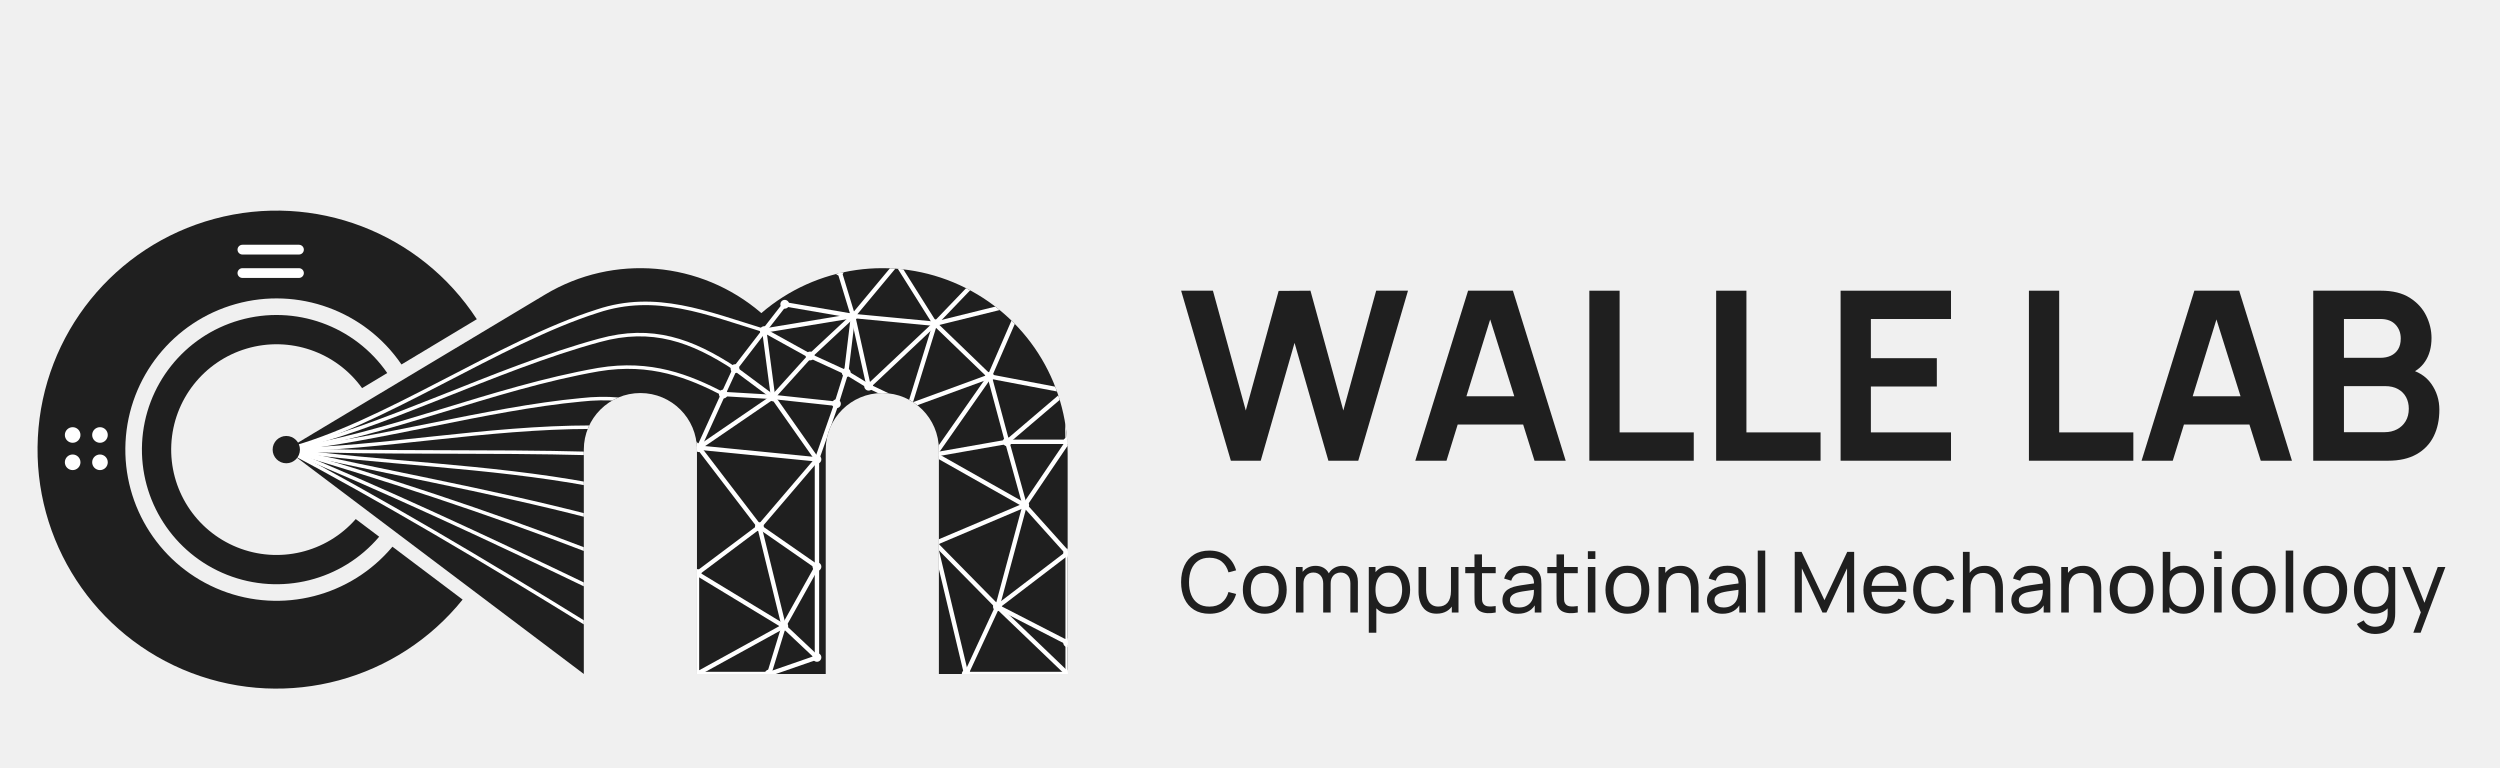
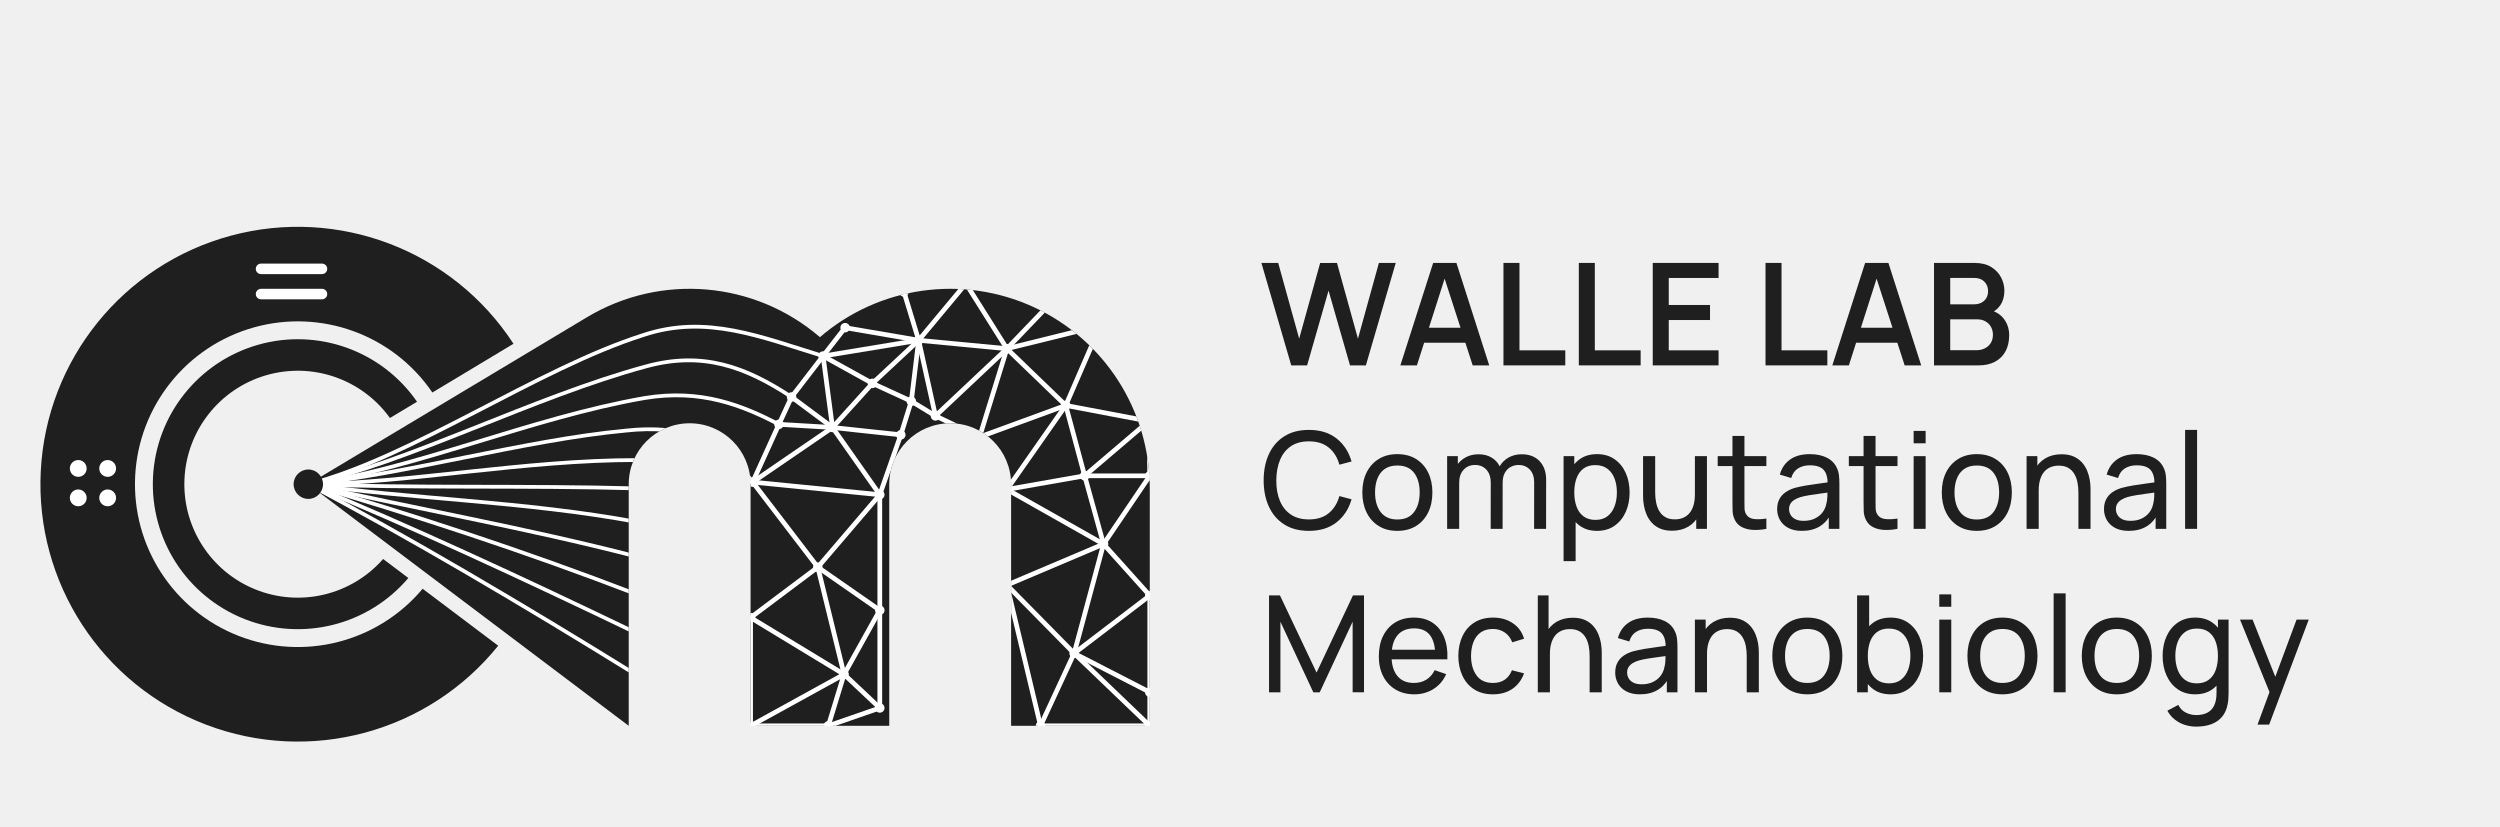
- <svg xmlns="http://www.w3.org/2000/svg" width="1400" height="430" viewBox="0 0 1400 430">
+ <svg xmlns="http://www.w3.org/2000/svg" width="1300" height="430" viewBox="0 0 1300 430">
  <svg x="10" y="30" width="600" height="366" viewBox="0 0 1098 670">
    <g transform="translate(0 0) scale(1) translate(-70 -295)">
      <defs>
        <linearGradient id="charcoal" x1="130" y1="470" x2="510" y2="900" gradientUnits="userSpaceOnUse">
          <stop stop-color="#1f1f1f" />
          <stop offset="1" stop-color="#1f1f1f" />
        </linearGradient>
        <linearGradient id="colour" x1="326" y1="705" x2="1146" y2="705" gradientUnits="userSpaceOnUse">
          <stop stop-color="#f15a24" />
          <stop offset=".42" stop-color="#e52b28" />
          <stop offset=".7" stop-color="#d5192c" />
          <stop offset="1" stop-color="#c8102e" />
        </linearGradient>
        <clipPath id="m-clip">
          <path d="M345 701 L610.347 542.016 A190 190 0 0 1 832 561.042 A190 190 0 0 1 1146 705 L1146 931 L1014 931 L1014 701 A58 58 0 0 0 898 701 L898 931 L766 931 L766 701 A58 58 0 0 0 650 701 L650 931 L345 701 Z" />
        </clipPath>
      </defs>
      <g id="charcoal-symbol" fill="#1f1f1f">
        <path d="M540.311 567.312 A245 245 0 1 0 525.758 854.741 L453.821 800.532 A155 155 0 1 1 463.086 613.714 Z" />
-         <path d="M448.488 622.485 A138 138 0 1 0 440.224 790.286 L416.213 772.193 A108 108 0 1 1 422.705 637.977 Z" />
+         <path d="M448.488 622.485 A138 138 0 1 0 440.224 790.286 L416.213 772.193 A108 108 0 1 1 422.705 637.977 Z" fill="#1f1f1f" />
      </g>
      <g id="scanner-controls">
        <path d="M300 496h58 M300 520h58" fill="none" stroke="white" stroke-width="10" stroke-linecap="round" />
        <circle cx="126" cy="686" r="8" fill="white" />
        <circle cx="126" cy="714" r="8" fill="white" />
        <circle cx="154" cy="686" r="8" fill="white" />
        <circle cx="154" cy="714" r="8" fill="white" />
      </g>
      <path id="colour-symbol" d="M345 701 L610.347 542.016 A190 190 0 0 1 832 561.042 A190 190 0 0 1 1146 705 L1146 931 L1014 931 L1014 701 A58 58 0 0 0 898 701 L898 931 L766 931 L766 701 A58 58 0 0 0 650 701 L650 931 L345 701 Z" fill="#1f1f1f" />
      <g clip-path="url(#m-clip)" stroke="#ffffff" stroke-linecap="round" stroke-linejoin="round">
        <g id="radiating-curves" stroke-width="3.6" fill="none">
          <path d="M345 701 C443 676 563 591 664 559 C724 539 776 561 835 579" />
          <path d="M345 701 C439 681 559 618 666 589 C720 574 761 589 805 618" />
          <path d="M345 701 C446 687 556 638 665 619 C719 610 758 626 793 644" />
          <path d="M345 701 C436 692 551 659 647 650 C702 644 739 658 768 699" />
          <path d="M345 701 C441 700 550 678 658 678" />
          <path d="M345 701 C443 705 551 702 658 705" />
          <path d="M345 701 C439 715 551 717 658 737" />
          <path d="M345 701 C440 723 550 742 658 770" />
          <path d="M345 701 C441 729 549 764 658 806" />
          <path d="M345 701 C440 740 550 791 658 843" />
          <path d="M345 701 C438 750 550 816 658 883" />
        </g>
        <g id="triangular-mesh" stroke-width="4.5" fill="none">
          <path d="M835 579 L805 618" />
          <path d="M835 579 L844 647" />
          <path d="M835 579 L882 605" />
          <path d="M835 579 L926 564" />
          <path d="M835 579 L856 552" />
          <path d="M805 618 L793 644" />
          <path d="M805 618 L844 647" />
          <path d="M793 644 L768 699" />
          <path d="M793 644 L844 647" />
          <path d="M768 699 L844 647" />
          <path d="M768 699 L830 780" />
          <path d="M768 699 L889 711" />
          <path d="M830 780 L889 711" />
          <path d="M830 780 L766 828" />
          <path d="M830 780 L855 882" />
          <path d="M830 780 L889 821" />
          <path d="M766 828 L855 882" />
          <path d="M766 828 L766 931" />
          <path d="M855 882 L766 931" />
          <path d="M855 882 L840 931" />
          <path d="M855 882 L889 914" />
          <path d="M855 882 L889 821" />
          <path d="M766 931 L840 931" />
          <path d="M840 931 L889 914" />
          <path d="M889 914 L889 821" />
          <path d="M889 821 L889 711" />
          <path d="M889 711 L844 647" />
          <path d="M844 647 L882 605" />
          <path d="M844 647 L909 654" />
          <path d="M882 605 L926 564" />
          <path d="M882 605 L919 622" />
          <path d="M919 622 L926 564" />
          <path d="M919 622 L942 636" />
          <path d="M919 622 L909 654" />
          <path d="M942 636 L926 564" />
          <path d="M942 636 L1010 572" />
          <path d="M942 636 L984 656" />
          <path d="M909 654 L889 711" />
          <path d="M926 564 L856 552" />
          <path d="M926 564 L912 518" />
          <path d="M926 564 L971 510" />
          <path d="M926 564 L1010 572" />
          <path d="M971 510 L1010 572" />
          <path d="M971 510 L1057 523" />
          <path d="M1010 572 L1057 523" />
          <path d="M1010 572 L1099 550" />
          <path d="M1010 572 L1066 626" />
          <path d="M1010 572 L984 656" />
          <path d="M1099 550 L1066 626" />
          <path d="M1066 626 L1145 641" />
          <path d="M1066 626 L1084 693" />
          <path d="M1066 626 L1010 706" />
          <path d="M1066 626 L984 656" />
          <path d="M1145 641 L1084 693" />
          <path d="M1145 641 L1146 693" />
          <path d="M1084 693 L1146 693" />
          <path d="M1084 693 L1010 706" />
          <path d="M1084 693 L1102 758" />
          <path d="M1010 706 L1102 758" />
          <path d="M1102 758 L1146 693" />
          <path d="M1102 758 L1010 797" />
          <path d="M1102 758 L1146 807" />
          <path d="M1102 758 L1074 862" />
          <path d="M1010 797 L1074 862" />
          <path d="M1010 797 L1042 931" />
          <path d="M1146 807 L1074 862" />
          <path d="M1146 807 L1146 899" />
          <path d="M1074 862 L1146 899" />
          <path d="M1074 862 L1042 931" />
          <path d="M1074 862 L1146 931" />
          <path d="M1146 899 L1146 931" />
          <path d="M1042 931 L1146 931" />
          <circle cx="766" cy="828" r="4.5" fill="#ffffff" stroke="none" />
          <circle cx="766" cy="931" r="4.5" fill="#ffffff" stroke="none" />
          <circle cx="768" cy="699" r="4.5" fill="#ffffff" stroke="none" />
          <circle cx="793" cy="644" r="4.5" fill="#ffffff" stroke="none" />
          <circle cx="805" cy="618" r="4.5" fill="#ffffff" stroke="none" />
          <circle cx="830" cy="780" r="4.5" fill="#ffffff" stroke="none" />
          <circle cx="835" cy="579" r="4.5" fill="#ffffff" stroke="none" />
          <circle cx="840" cy="931" r="4.5" fill="#ffffff" stroke="none" />
          <circle cx="844" cy="647" r="4.5" fill="#ffffff" stroke="none" />
          <circle cx="855" cy="882" r="4.5" fill="#ffffff" stroke="none" />
          <circle cx="856" cy="552" r="4.5" fill="#ffffff" stroke="none" />
          <circle cx="882" cy="605" r="4.5" fill="#ffffff" stroke="none" />
          <circle cx="889" cy="711" r="4.5" fill="#ffffff" stroke="none" />
          <circle cx="889" cy="821" r="4.5" fill="#ffffff" stroke="none" />
          <circle cx="889" cy="914" r="4.5" fill="#ffffff" stroke="none" />
          <circle cx="909" cy="654" r="4.5" fill="#ffffff" stroke="none" />
          <circle cx="912" cy="518" r="4.5" fill="#ffffff" stroke="none" />
          <circle cx="919" cy="622" r="4.5" fill="#ffffff" stroke="none" />
          <circle cx="926" cy="564" r="4.5" fill="#ffffff" stroke="none" />
          <circle cx="942" cy="636" r="4.5" fill="#ffffff" stroke="none" />
          <circle cx="971" cy="510" r="4.5" fill="#ffffff" stroke="none" />
          <circle cx="984" cy="656" r="4.5" fill="#ffffff" stroke="none" />
          <circle cx="1010" cy="572" r="4.5" fill="#ffffff" stroke="none" />
          <circle cx="1010" cy="706" r="4.5" fill="#ffffff" stroke="none" />
          <circle cx="1010" cy="797" r="4.5" fill="#ffffff" stroke="none" />
          <circle cx="1042" cy="931" r="4.5" fill="#ffffff" stroke="none" />
          <circle cx="1057" cy="523" r="4.5" fill="#ffffff" stroke="none" />
          <circle cx="1066" cy="626" r="4.5" fill="#ffffff" stroke="none" />
          <circle cx="1074" cy="862" r="4.5" fill="#ffffff" stroke="none" />
          <circle cx="1084" cy="693" r="4.5" fill="#ffffff" stroke="none" />
          <circle cx="1099" cy="550" r="4.5" fill="#ffffff" stroke="none" />
          <circle cx="1102" cy="758" r="4.5" fill="#ffffff" stroke="none" />
          <circle cx="1145" cy="641" r="4.5" fill="#ffffff" stroke="none" />
          <circle cx="1146" cy="693" r="4.5" fill="#ffffff" stroke="none" />
          <circle cx="1146" cy="807" r="4.5" fill="#ffffff" stroke="none" />
          <circle cx="1146" cy="899" r="4.5" fill="#ffffff" stroke="none" />
          <circle cx="1146" cy="931" r="4.5" fill="#ffffff" stroke="none" />
        </g>
        <g id="mesh-nodes" fill="#ffffff" stroke="none">















</g>
      </g>
      <circle id="focus" cx="345" cy="701" r="14" fill="#1f1f1f" />
    </g>
  </svg>
  <g fill="#1f1f1f">
-     <path transform="translate(660 258) scale(0.06612032 -0.06612032)" d="M442.833 0 21.666 1440H291.004L569.335 425.173L847.5 1438.167L1117.004 1440L1395.335 425.173L1673.5 1440H1943.004L1521.837 0H1268.833L982.252 998.16L695.837 0Z" />
-     <path transform="translate(789.9264 258) scale(0.06612032 -0.06612032)" d="M40 0 486.998 1440H866.671L1313.67 0H1049.499L647.668 1280.997H700.335L304.171 0ZM298.668 306.165V545.669H1056.668V306.165Z" />
-     <path transform="translate(879.4533 258) scale(0.06612032 -0.06612032)" d="M160 0V1440H416.337V239.837H1044.335V0Z" />
-     <path transform="translate(950.4666 258) scale(0.06612032 -0.06612032)" d="M160 0V1440H416.337V239.837H1044.335V0Z" />
-     <path transform="translate(1021.48 258) scale(0.06612032 -0.06612032)" d="M140 0V1440H1075.001V1200.163H396.337V868.336H955.001V628.499H396.337V239.837H1075.001V0Z" />
-     <path transform="translate(1125.619 258) scale(0.06612032 -0.06612032)" d="M160 0V1440H416.337V239.837H1044.335V0Z" />
-     <path transform="translate(1196.633 258) scale(0.06612032 -0.06612032)" d="M40 0 486.998 1440H866.671L1313.67 0H1049.499L647.668 1280.997H700.335L304.171 0ZM298.668 306.165V545.669H1056.668V306.165Z" />
-     <path transform="translate(1286.159 258) scale(0.06612032 -0.06612032)" d="M140 0V1440H713.501Q863.335 1440 957.752 1379.916Q1052.169 1319.833 1096.918 1227.916Q1141.668 1135.999 1141.668 1040.166Q1141.668 919.749 1086.21 838.457Q1030.752 757.166 934.669 729.166L934.336 779Q1070.002 749.5 1139.085 652.125Q1208.168 554.75 1208.168 432.001Q1208.168 303.501 1159.96 206.459Q1111.752 109.417 1014.877 54.709Q918.002 0 773.501 0ZM400.004 241.67H744.501Q803.584 241.67 849.958 266.128Q896.332 290.586 922.832 335.044Q949.331 379.502 949.331 440.501Q949.331 495.084 926.373 538.125Q903.415 581.166 858.249 606.499Q813.083 631.831 747.834 631.831H400.004ZM400.004 871.502H709.834Q758.75 871.502 797.374 889.418Q835.999 907.334 858.581 943.542Q881.164 979.749 881.164 1035.165Q881.164 1105.664 836.457 1152.997Q791.75 1200.33 709.834 1200.33H400.004Z" />
+     <path transform="translate(655 190) scale(0.037 -0.037)" d="M444.5 0 25 1440H261L556 375.5L850.5 1438.5L1087 1440L1382 375.5L1676.5 1440H1913L1493.5 0H1270.5L968.75 1050.5L667.5 0Z" />
+     <path transform="translate(726.706 190) scale(0.037 -0.037)" d="M40 0 501 1440H828L1289 0H1056.5L635 1303H689L272.5 0ZM288 318.5V529H1042V318.5Z" />
+     <path transform="translate(775.879 190) scale(0.037 -0.037)" d="M160 0V1440H385V211.5H1029V0Z" />
+     <path transform="translate(815.062 190) scale(0.037 -0.037)" d="M160 0V1440H385V211.5H1029V0Z" />
+     <path transform="translate(854.245 190) scale(0.037 -0.037)" d="M140 0V1440H1065V1228.5H365V849H945V637.5H365V211.5H1065V0Z" />
+     <path transform="translate(912.15 190) scale(0.037 -0.037)" d="M160 0V1440H385V211.5H1029V0Z" />
+     <path transform="translate(951.333 190) scale(0.037 -0.037)" d="M40 0 501 1440H828L1289 0H1056.5L635 1303H689L272.5 0ZM288 318.5V529H1042V318.5Z" />
+     <path transform="translate(1000.506 190) scale(0.037 -0.037)" d="M140 0V1440H708.5Q850 1440 943.25 1382.75Q1036.5 1325.5 1082.75 1235.75Q1129 1146 1129 1048.5Q1129 929.25 1071.625 845.375Q1014.25 761.5 916 731.5L915 781Q1052 748.5 1124.25 650.375Q1196.5 552.25 1196.5 424Q1196.5 296.5 1146.875 201.375Q1097.25 106.25 1000.625 53.125Q904 0 764.5 0ZM368 213H733.5Q800.75 213 853.875 239.375Q907 265.75 937.5 314.125Q968 362.5 968 429.5Q968 491.25 941.125 540.375Q914.25 589.5 863.75 618.5Q813.25 647.5 743.5 647.5H368ZM368 858.5H705.5Q760.25 858.5 804.125 880.25Q848 902 873.75 943.625Q899.5 985.25 899.5 1045.5Q899.5 1125 847.375 1177.0Q795.25 1229 705.5 1229H368Z" />
  </g>
  <g fill="#1f1f1f">
-     <path transform="translate(660 343) scale(0.02358804 -0.02358804)" d="M732 -30Q516.5 -30 366.5 65.0Q216.5 160 138.25 329.0Q60 498 60 720Q60 942 138.25 1111.0Q216.5 1280 366.5 1375.0Q516.5 1470 732 1470Q982 1470 1143.25 1342.75Q1304.5 1215.5 1366 1001L1185 953Q1141 1114 1027.75 1207.0Q914.5 1300 732 1300Q571 1300 464.0 1227.0Q357 1154 303.0 1023.25Q249 892.5 248 720Q247 547.5 301.0 417.0Q355 286.5 463.0 213.25Q571 140 732 140Q914.5 140 1027.75 233.5Q1141 327 1185 487L1366 439Q1304.5 224.5 1143.25 97.25Q982 -30 732 -30Z" />
-     <path transform="translate(694.1083 343) scale(0.02358804 -0.02358804)" d="M600 -30Q438.5 -30 322.0 43.0Q205.5 116 142.75 244.75Q80 373.5 80 541Q80 710.5 144.0 838.75Q208 967 324.75 1038.5Q441.5 1110 600 1110Q762 1110 878.75 1037.25Q995.5 964.5 1058.25 836.25Q1121 708 1121 541Q1121 371.5 1057.75 243.0Q994.5 114.5 877.5 42.25Q760.5 -30 600 -30ZM600 139Q767.5 139 849.75 251.0Q932 363 932 541Q932 723.5 849.0 832.25Q766 941 600 941Q487 941 413.75 890.0Q340.5 839 304.75 749.0Q269 659 269 541Q269 358.5 353.0 248.75Q437 139 600 139Z" />
-     <path transform="translate(722.4375 343) scale(0.02358804 -0.02358804)" d="M1431 0 1432 691Q1432 812 1367.25 880.5Q1302.5 949 1200 949Q1139.5 949 1085.75 921.25Q1032 893.5 998.0 835.25Q964 777 964 686L870 724Q867.5 839 917.0 925.5Q966.5 1012 1052.75 1060.0Q1139 1108 1247 1108Q1416 1108 1513.0 1005.25Q1610 902.5 1610 730L1609 0ZM139 0V1080H298V791H318V0ZM786 0 787 684Q787 807.5 723.0 878.25Q659 949 553 949Q447.5 949 382.75 876.75Q318 804.5 318 686L224 742Q224 847 274.0 929.75Q324 1012.5 410.0 1060.25Q496 1108 605 1108Q714 1108 794.75 1061.75Q875.5 1015.5 919.75 930.0Q964 844.5 964 727L963 0Z" />
-     <path transform="translate(763.2449 343) scale(0.02358804 -0.02358804)" d="M636 -30Q484 -30 380.0 45.5Q276 121 222.5 250.25Q169 379.5 169 541Q169 704 222.5 832.75Q276 961.5 380.25 1035.75Q484.5 1110 637 1110Q787 1110 895.25 1035.25Q1003.5 960.5 1061.75 831.75Q1120 703 1120 541Q1120 379 1061.75 249.75Q1003.5 120.5 895.25 45.25Q787 -30 636 -30ZM139 -480V1080H298V285H318V-480ZM614 133Q720.5 133 790.75 187.0Q861 241 896.0 333.5Q931 426 931 541Q931 655 896.25 747.0Q861.5 839 790.25 893.0Q719 947 609 947Q503.5 947 434.5 895.5Q365.5 844 331.75 752.25Q298 660.5 298 541Q298 422.5 331.5 330.25Q365 238 435.0 185.5Q505 133 614 133Z" />
-     <path transform="translate(791.5505 343) scale(0.02358804 -0.02358804)" d="M550 -28Q445.5 -28 371.25 5.0Q297 38 248.0 92.75Q199 147.5 171.0 214.75Q143 282 131.5 351.75Q120 421.5 120 483V1080H300V539Q300 463 313.75 391.75Q327.5 320.5 361.0 263.75Q394.5 207 451.0 174.0Q507.5 141 593 141Q660 141 714.75 163.75Q769.5 186.5 808.5 232.25Q847.5 278 868.75 347.75Q890 417.5 890 511L1007 475Q1007 318.5 950.5 205.75Q894 93 791.5 32.5Q689 -28 550 -28ZM910 0V289H890V1080H1069V0Z" />
-     <path transform="translate(820.0684 343) scale(0.02358804 -0.02358804)" d="M743 0Q646.5 -19.5 553.25 -16.0Q460 -12.5 386.75 22.0Q313.5 56.5 276 130Q244 193.5 241.5 259.0Q239 324.5 239 408V1380H417V416Q417 349.5 418.5 302.75Q420 256 439 222Q475 157.5 553.5 146.75Q632 136 743 153ZM20 933V1080H743V933Z" />
-     <path transform="translate(839.4814 343) scale(0.02358804 -0.02358804)" d="M447 -30Q326 -30 244.25 14.25Q162.5 58.5 121.25 131.75Q80 205 80 292Q80 377 112.25 439.25Q144.5 501.5 203.75 543.25Q263 585 345 609Q422 629.5 517.25 645.25Q612.5 661 710.5 673.75Q808.5 686.5 894 699L830 662Q832.5 805.5 772.25 874.75Q712 944 564 944Q466 944 392.25 899.25Q318.5 854.5 289 755L120 806Q158.5 948 270.75 1029.0Q383 1110 566 1110Q712.5 1110 818.0 1057.5Q923.5 1005 970 899Q993 849 999.0 790.5Q1005 732 1005 668V0H847V259L884 235Q823 103.5 713.25 36.75Q603.5 -30 447 -30ZM474 119Q570 119 640.5 153.25Q711 187.5 754.0 244.25Q797 301 810 368Q824.5 418 826.25 479.25Q828 540.5 828 574L890 547Q803 534.5 718.75 523.5Q634.5 512.5 559.5 500.25Q484.5 488 425 471Q380.5 457 342.25 434.75Q304 412.5 280.5 378.0Q257 343.5 257 293Q257 248.5 279.25 208.75Q301.5 169 349.25 144.0Q397 119 474 119Z" />
-     <path transform="translate(866.0179 343) scale(0.02358804 -0.02358804)" d="M743 0Q646.5 -19.5 553.25 -16.0Q460 -12.5 386.75 22.0Q313.5 56.5 276 130Q244 193.5 241.5 259.0Q239 324.5 239 408V1380H417V416Q417 349.5 418.5 302.75Q420 256 439 222Q475 157.5 553.5 146.75Q632 136 743 153ZM20 933V1080H743V933Z" />
-     <path transform="translate(885.4309 343) scale(0.02358804 -0.02358804)" d="M160 1271V1455H338V1271ZM160 0V1080H338V0Z" />
-     <path transform="translate(897.1777 343) scale(0.02358804 -0.02358804)" d="M600 -30Q438.5 -30 322.0 43.0Q205.5 116 142.75 244.75Q80 373.5 80 541Q80 710.5 144.0 838.75Q208 967 324.75 1038.5Q441.5 1110 600 1110Q762 1110 878.75 1037.25Q995.5 964.5 1058.25 836.25Q1121 708 1121 541Q1121 371.5 1057.75 243.0Q994.5 114.5 877.5 42.25Q760.5 -30 600 -30ZM600 139Q767.5 139 849.75 251.0Q932 363 932 541Q932 723.5 849.0 832.25Q766 941 600 941Q487 941 413.75 890.0Q340.5 839 304.75 749.0Q269 659 269 541Q269 358.5 353.0 248.75Q437 139 600 139Z" />
-     <path transform="translate(925.507 343) scale(0.02358804 -0.02358804)" d="M909 0V541Q909 617.5 895.25 688.5Q881.5 759.5 848.0 816.25Q814.5 873 758.0 906.0Q701.5 939 616 939Q549 939 494.25 916.25Q439.5 893.5 400.5 847.75Q361.5 802 340.25 732.5Q319 663 319 569L202 605Q202 761.5 258.5 874.25Q315 987 417.5 1047.5Q520 1108 659 1108Q763.5 1108 837.75 1075.0Q912 1042 961.0 987.25Q1010 932.5 1038.0 865.25Q1066 798 1077.5 728.25Q1089 658.5 1089 597V0ZM139 0V1080H299V791H319V0Z" />
-     <path transform="translate(954.0249 343) scale(0.02358804 -0.02358804)" d="M447 -30Q326 -30 244.25 14.25Q162.5 58.5 121.25 131.75Q80 205 80 292Q80 377 112.25 439.25Q144.5 501.5 203.75 543.25Q263 585 345 609Q422 629.5 517.25 645.25Q612.5 661 710.5 673.75Q808.5 686.5 894 699L830 662Q832.5 805.5 772.25 874.75Q712 944 564 944Q466 944 392.25 899.25Q318.5 854.5 289 755L120 806Q158.5 948 270.75 1029.0Q383 1110 566 1110Q712.5 1110 818.0 1057.5Q923.5 1005 970 899Q993 849 999.0 790.5Q1005 732 1005 668V0H847V259L884 235Q823 103.5 713.25 36.75Q603.5 -30 447 -30ZM474 119Q570 119 640.5 153.25Q711 187.5 754.0 244.25Q797 301 810 368Q824.5 418 826.25 479.25Q828 540.5 828 574L890 547Q803 534.5 718.75 523.5Q634.5 512.5 559.5 500.25Q484.5 488 425 471Q380.5 457 342.25 434.75Q304 412.5 280.5 378.0Q257 343.5 257 293Q257 248.5 279.25 208.75Q301.5 169 349.25 144.0Q397 119 474 119Z" />
-     <path transform="translate(980.5615 343) scale(0.02358804 -0.02358804)" d="M160 0V1470H338V0Z" />
-     <path transform="translate(1001.744 343) scale(0.02358804 -0.02358804)" d="M140 0V1440H302L846 293L1387 1440H1551V1H1382V1049L893 0H798L309 1049V0Z" />
-     <path transform="translate(1041.631 343) scale(0.02358804 -0.02358804)" d="M608 -30Q448.5 -30 330.0 40.25Q211.5 110.5 145.75 237.25Q80 364 80 533Q80 710 144.75 839.5Q209.5 969 326.25 1039.5Q443 1110 600 1110Q762.5 1110 877.0 1035.0Q991.5 960 1049.25 821.0Q1107 682 1098.5 490H919V554Q916 753 838.0 851.5Q760 950 606 950Q440.5 950 354.75 844.0Q269 738 269 540Q269 349 354.75 244.0Q440.5 139 600 139Q707 139 786.0 188.0Q865 237 910 329L1081 270Q1017.5 127 891.25 48.5Q765 -30 608 -30ZM209 490V633H1007V490Z" />
-     <path transform="translate(1069.488 343) scale(0.02358804 -0.02358804)" d="M595 -30Q430.5 -30 316.0 43.5Q201.5 117 141.5 245.75Q81.5 374.5 80 540Q81.5 708.5 143.0 837.0Q204.5 965.5 319.5 1037.75Q434.5 1110 597 1110Q767.5 1110 891.0 1026.0Q1014.5 942 1057 796L881 743Q846.5 837 770.0 889.0Q693.5 941 595 941Q484 941 412.0 889.5Q340 838 305.0 747.5Q270 657 269 540Q270.5 359.5 352.25 249.25Q434 139 595 139Q700.5 139 770.5 187.5Q840.5 236 877 328L1057 281Q1000.5 130 881.5 50.0Q762.5 -30 595 -30Z" />
-     <path transform="translate(1095.954 343) scale(0.02358804 -0.02358804)" d="M909 0V541Q909 617.5 895.25 688.5Q881.5 759.5 848.0 816.25Q814.5 873 758.0 906.0Q701.5 939 616 939Q549 939 494.25 916.25Q439.5 893.5 400.5 847.75Q361.5 802 340.25 732.5Q319 663 319 569L202 605Q202 761.5 258.5 874.25Q315 987 417.5 1047.5Q520 1108 659 1108Q763.5 1108 837.75 1075.0Q912 1042 961.0 987.25Q1010 932.5 1038.0 865.25Q1066 798 1077.5 728.25Q1089 658.5 1089 597V0ZM139 0V1440H299V645H319V0Z" />
-     <path transform="translate(1124.472 343) scale(0.02358804 -0.02358804)" d="M447 -30Q326 -30 244.25 14.25Q162.5 58.5 121.25 131.75Q80 205 80 292Q80 377 112.25 439.25Q144.5 501.5 203.75 543.25Q263 585 345 609Q422 629.5 517.25 645.25Q612.5 661 710.5 673.75Q808.5 686.5 894 699L830 662Q832.5 805.5 772.25 874.75Q712 944 564 944Q466 944 392.25 899.25Q318.5 854.5 289 755L120 806Q158.5 948 270.75 1029.0Q383 1110 566 1110Q712.5 1110 818.0 1057.5Q923.5 1005 970 899Q993 849 999.0 790.5Q1005 732 1005 668V0H847V259L884 235Q823 103.5 713.25 36.75Q603.5 -30 447 -30ZM474 119Q570 119 640.5 153.25Q711 187.5 754.0 244.25Q797 301 810 368Q824.5 418 826.25 479.25Q828 540.5 828 574L890 547Q803 534.5 718.75 523.5Q634.5 512.5 559.5 500.25Q484.5 488 425 471Q380.5 457 342.25 434.75Q304 412.5 280.5 378.0Q257 343.5 257 293Q257 248.5 279.25 208.75Q301.5 169 349.25 144.0Q397 119 474 119Z" />
-     <path transform="translate(1151.009 343) scale(0.02358804 -0.02358804)" d="M909 0V541Q909 617.5 895.25 688.5Q881.5 759.5 848.0 816.25Q814.5 873 758.0 906.0Q701.5 939 616 939Q549 939 494.25 916.25Q439.5 893.5 400.5 847.75Q361.5 802 340.25 732.5Q319 663 319 569L202 605Q202 761.5 258.5 874.25Q315 987 417.5 1047.5Q520 1108 659 1108Q763.5 1108 837.75 1075.0Q912 1042 961.0 987.25Q1010 932.5 1038.0 865.25Q1066 798 1077.5 728.25Q1089 658.5 1089 597V0ZM139 0V1080H299V791H319V0Z" />
-     <path transform="translate(1179.527 343) scale(0.02358804 -0.02358804)" d="M600 -30Q438.5 -30 322.0 43.0Q205.5 116 142.75 244.75Q80 373.5 80 541Q80 710.5 144.0 838.75Q208 967 324.75 1038.5Q441.5 1110 600 1110Q762 1110 878.75 1037.25Q995.5 964.5 1058.25 836.25Q1121 708 1121 541Q1121 371.5 1057.75 243.0Q994.5 114.5 877.5 42.25Q760.5 -30 600 -30ZM600 139Q767.5 139 849.75 251.0Q932 363 932 541Q932 723.5 849.0 832.25Q766 941 600 941Q487 941 413.75 890.0Q340.5 839 304.75 749.0Q269 659 269 541Q269 358.5 353.0 248.75Q437 139 600 139Z" />
-     <path transform="translate(1207.856 343) scale(0.02358804 -0.02358804)" d="M636 -30Q484 -30 380.0 45.5Q276 121 222.5 250.25Q169 379.5 169 541Q169 704 222.5 832.75Q276 961.5 380.25 1035.75Q484.5 1110 637 1110Q787 1110 895.25 1035.25Q1003.5 960.5 1061.75 831.75Q1120 703 1120 541Q1120 379 1061.75 249.75Q1003.5 120.5 895.25 45.25Q787 -30 636 -30ZM139 0V1440H318V795H298V0ZM614 133Q720.5 133 790.75 187.0Q861 241 896.0 333.5Q931 426 931 541Q931 655 896.25 747.0Q861.5 839 790.25 893.0Q719 947 609 947Q503.5 947 434.5 895.5Q365.5 844 331.75 752.25Q298 660.5 298 541Q298 422.5 331.5 330.25Q365 238 435.0 185.5Q505 133 614 133Z" />
-     <path transform="translate(1236.161 343) scale(0.02358804 -0.02358804)" d="M160 1271V1455H338V1271ZM160 0V1080H338V0Z" />
-     <path transform="translate(1247.908 343) scale(0.02358804 -0.02358804)" d="M600 -30Q438.5 -30 322.0 43.0Q205.5 116 142.75 244.75Q80 373.5 80 541Q80 710.5 144.0 838.75Q208 967 324.75 1038.5Q441.5 1110 600 1110Q762 1110 878.75 1037.25Q995.5 964.5 1058.25 836.25Q1121 708 1121 541Q1121 371.5 1057.75 243.0Q994.5 114.5 877.5 42.25Q760.5 -30 600 -30ZM600 139Q767.5 139 849.75 251.0Q932 363 932 541Q932 723.5 849.0 832.25Q766 941 600 941Q487 941 413.75 890.0Q340.5 839 304.75 749.0Q269 659 269 541Q269 358.5 353.0 248.75Q437 139 600 139Z" />
-     <path transform="translate(1276.238 343) scale(0.02358804 -0.02358804)" d="M160 0V1470H338V0Z" />
-     <path transform="translate(1287.984 343) scale(0.02358804 -0.02358804)" d="M600 -30Q438.5 -30 322.0 43.0Q205.5 116 142.75 244.75Q80 373.5 80 541Q80 710.5 144.0 838.75Q208 967 324.75 1038.5Q441.5 1110 600 1110Q762 1110 878.75 1037.25Q995.5 964.5 1058.25 836.25Q1121 708 1121 541Q1121 371.5 1057.75 243.0Q994.5 114.5 877.5 42.25Q760.5 -30 600 -30ZM600 139Q767.5 139 849.75 251.0Q932 363 932 541Q932 723.5 849.0 832.25Q766 941 600 941Q487 941 413.75 890.0Q340.5 839 304.75 749.0Q269 659 269 541Q269 358.5 353.0 248.75Q437 139 600 139Z" />
-     <path transform="translate(1316.314 343) scale(0.02358804 -0.02358804)" d="M577 -510Q492 -510 411.0 -484.25Q330 -458.5 262.5 -406.0Q195 -353.5 150 -273L313 -187Q353 -266.5 426.25 -302.25Q499.5 -338 578 -338Q681 -338 748.75 -300.5Q816.5 -263 849.25 -189.0Q882 -115 881 -5V290H902V1080H1060V-7Q1060 -51.5 1057.25 -92.25Q1054.5 -133 1047 -173Q1026 -288 964.0 -362.5Q902 -437 804.0 -473.5Q706 -510 577 -510ZM564 -30Q413 -30 304.75 45.25Q196.5 120.5 138.25 249.75Q80 379 80 541Q80 703 138.25 831.75Q196.5 960.5 304.75 1035.25Q413 1110 563 1110Q715.5 1110 819.75 1035.75Q924 961.5 977.5 832.75Q1031 704 1031 541Q1031 379.5 977.5 250.25Q924 121 820.0 45.5Q716 -30 564 -30ZM586 133Q695 133 765.0 185.5Q835 238 868.5 330.25Q902 422.5 902 541Q902 660.5 868.25 752.25Q834.5 844 765.5 895.5Q696.5 947 591 947Q481 947 409.5 893.0Q338 839 303.5 747.0Q269 655 269 541Q269 426 304.0 333.5Q339 241 409.25 187.0Q479.5 133 586 133Z" />
-     <path transform="translate(1344.619 343) scale(0.02358804 -0.02358804)" d="M290 -480 499 88 502 -80 30 1080H217L587 147H523L870 1080H1051L463 -480Z" />
+     <path transform="translate(655 275) scale(0.035 -0.035)" d="M732 -30Q516.5 -30 366.5 65.0Q216.5 160 138.25 329.0Q60 498 60 720Q60 942 138.25 1111.0Q216.5 1280 366.5 1375.0Q516.5 1470 732 1470Q982 1470 1143.25 1342.75Q1304.5 1215.5 1366 1001L1185 953Q1141 1114 1027.75 1207.0Q914.5 1300 732 1300Q571 1300 464.0 1227.0Q357 1154 303.0 1023.25Q249 892.5 248 720Q247 547.5 301.0 417.0Q355 286.5 463.0 213.25Q571 140 732 140Q914.5 140 1027.75 233.5Q1141 327 1185 487L1366 439Q1304.5 224.5 1143.25 97.25Q982 -30 732 -30Z" />
+     <path transform="translate(705.61 275) scale(0.035 -0.035)" d="M600 -30Q438.5 -30 322.0 43.0Q205.5 116 142.75 244.75Q80 373.5 80 541Q80 710.5 144.0 838.75Q208 967 324.75 1038.5Q441.5 1110 600 1110Q762 1110 878.75 1037.25Q995.5 964.5 1058.25 836.25Q1121 708 1121 541Q1121 371.5 1057.75 243.0Q994.5 114.5 877.5 42.25Q760.5 -30 600 -30ZM600 139Q767.5 139 849.75 251.0Q932 363 932 541Q932 723.5 849.0 832.25Q766 941 600 941Q487 941 413.75 890.0Q340.5 839 304.75 749.0Q269 659 269 541Q269 358.5 353.0 248.75Q437 139 600 139Z" />
+     <path transform="translate(747.645 275) scale(0.035 -0.035)" d="M1431 0 1432 691Q1432 812 1367.25 880.5Q1302.5 949 1200 949Q1139.5 949 1085.75 921.25Q1032 893.5 998.0 835.25Q964 777 964 686L870 724Q867.5 839 917.0 925.5Q966.5 1012 1052.75 1060.0Q1139 1108 1247 1108Q1416 1108 1513.0 1005.25Q1610 902.5 1610 730L1609 0ZM139 0V1080H298V791H318V0ZM786 0 787 684Q787 807.5 723.0 878.25Q659 949 553 949Q447.5 949 382.75 876.75Q318 804.5 318 686L224 742Q224 847 274.0 929.75Q324 1012.5 410.0 1060.25Q496 1108 605 1108Q714 1108 794.75 1061.75Q875.5 1015.5 919.75 930.0Q964 844.5 964 727L963 0Z" />
+     <path transform="translate(808.195 275) scale(0.035 -0.035)" d="M636 -30Q484 -30 380.0 45.5Q276 121 222.5 250.25Q169 379.5 169 541Q169 704 222.5 832.75Q276 961.5 380.25 1035.75Q484.5 1110 637 1110Q787 1110 895.25 1035.25Q1003.5 960.5 1061.75 831.75Q1120 703 1120 541Q1120 379 1061.75 249.75Q1003.5 120.5 895.25 45.25Q787 -30 636 -30ZM139 -480V1080H298V285H318V-480ZM614 133Q720.5 133 790.75 187.0Q861 241 896.0 333.5Q931 426 931 541Q931 655 896.25 747.0Q861.5 839 790.25 893.0Q719 947 609 947Q503.5 947 434.5 895.5Q365.5 844 331.75 752.25Q298 660.5 298 541Q298 422.5 331.5 330.25Q365 238 435.0 185.5Q505 133 614 133Z" />
+     <path transform="translate(850.195 275) scale(0.035 -0.035)" d="M550 -28Q445.5 -28 371.25 5.0Q297 38 248.0 92.75Q199 147.5 171.0 214.75Q143 282 131.5 351.75Q120 421.5 120 483V1080H300V539Q300 463 313.75 391.75Q327.5 320.5 361.0 263.75Q394.5 207 451.0 174.0Q507.5 141 593 141Q660 141 714.75 163.75Q769.5 186.5 808.5 232.25Q847.5 278 868.75 347.75Q890 417.5 890 511L1007 475Q1007 318.5 950.5 205.75Q894 93 791.5 32.5Q689 -28 550 -28ZM910 0V289H890V1080H1069V0Z" />
+     <path transform="translate(892.51 275) scale(0.035 -0.035)" d="M743 0Q646.5 -19.5 553.25 -16.0Q460 -12.5 386.75 22.0Q313.5 56.5 276 130Q244 193.5 241.5 259.0Q239 324.5 239 408V1380H417V416Q417 349.5 418.5 302.75Q420 256 439 222Q475 157.5 553.5 146.75Q632 136 743 153ZM20 933V1080H743V933Z" />
+     <path transform="translate(921.315 275) scale(0.035 -0.035)" d="M447 -30Q326 -30 244.25 14.25Q162.5 58.5 121.25 131.75Q80 205 80 292Q80 377 112.25 439.25Q144.5 501.5 203.75 543.25Q263 585 345 609Q422 629.5 517.25 645.25Q612.5 661 710.5 673.75Q808.5 686.5 894 699L830 662Q832.5 805.5 772.25 874.75Q712 944 564 944Q466 944 392.25 899.25Q318.5 854.5 289 755L120 806Q158.5 948 270.75 1029.0Q383 1110 566 1110Q712.5 1110 818.0 1057.5Q923.5 1005 970 899Q993 849 999.0 790.5Q1005 732 1005 668V0H847V259L884 235Q823 103.5 713.25 36.75Q603.5 -30 447 -30ZM474 119Q570 119 640.5 153.25Q711 187.5 754.0 244.25Q797 301 810 368Q824.5 418 826.25 479.25Q828 540.5 828 574L890 547Q803 534.5 718.75 523.5Q634.5 512.5 559.5 500.25Q484.5 488 425 471Q380.5 457 342.25 434.75Q304 412.5 280.5 378.0Q257 343.5 257 293Q257 248.5 279.25 208.75Q301.5 169 349.25 144.0Q397 119 474 119Z" />
+     <path transform="translate(960.69 275) scale(0.035 -0.035)" d="M743 0Q646.5 -19.5 553.25 -16.0Q460 -12.5 386.75 22.0Q313.5 56.5 276 130Q244 193.5 241.5 259.0Q239 324.5 239 408V1380H417V416Q417 349.5 418.5 302.75Q420 256 439 222Q475 157.5 553.5 146.75Q632 136 743 153ZM20 933V1080H743V933Z" />
+     <path transform="translate(989.495 275) scale(0.035 -0.035)" d="M160 1271V1455H338V1271ZM160 0V1080H338V0Z" />
+     <path transform="translate(1006.925 275) scale(0.035 -0.035)" d="M600 -30Q438.5 -30 322.0 43.0Q205.5 116 142.75 244.75Q80 373.5 80 541Q80 710.5 144.0 838.75Q208 967 324.75 1038.5Q441.5 1110 600 1110Q762 1110 878.75 1037.25Q995.5 964.5 1058.25 836.25Q1121 708 1121 541Q1121 371.5 1057.75 243.0Q994.5 114.5 877.5 42.25Q760.5 -30 600 -30ZM600 139Q767.5 139 849.75 251.0Q932 363 932 541Q932 723.5 849.0 832.25Q766 941 600 941Q487 941 413.75 890.0Q340.5 839 304.75 749.0Q269 659 269 541Q269 358.5 353.0 248.75Q437 139 600 139Z" />
+     <path transform="translate(1048.96 275) scale(0.035 -0.035)" d="M909 0V541Q909 617.5 895.25 688.5Q881.5 759.5 848.0 816.25Q814.5 873 758.0 906.0Q701.5 939 616 939Q549 939 494.25 916.25Q439.5 893.5 400.5 847.75Q361.5 802 340.25 732.5Q319 663 319 569L202 605Q202 761.5 258.5 874.25Q315 987 417.5 1047.5Q520 1108 659 1108Q763.5 1108 837.75 1075.0Q912 1042 961.0 987.25Q1010 932.5 1038.0 865.25Q1066 798 1077.5 728.25Q1089 658.5 1089 597V0ZM139 0V1080H299V791H319V0Z" />
+     <path transform="translate(1091.275 275) scale(0.035 -0.035)" d="M447 -30Q326 -30 244.25 14.25Q162.5 58.5 121.25 131.75Q80 205 80 292Q80 377 112.25 439.25Q144.5 501.5 203.75 543.25Q263 585 345 609Q422 629.5 517.25 645.25Q612.5 661 710.5 673.75Q808.5 686.5 894 699L830 662Q832.5 805.5 772.25 874.75Q712 944 564 944Q466 944 392.25 899.25Q318.5 854.5 289 755L120 806Q158.5 948 270.75 1029.0Q383 1110 566 1110Q712.5 1110 818.0 1057.5Q923.5 1005 970 899Q993 849 999.0 790.5Q1005 732 1005 668V0H847V259L884 235Q823 103.5 713.25 36.75Q603.5 -30 447 -30ZM474 119Q570 119 640.5 153.25Q711 187.5 754.0 244.25Q797 301 810 368Q824.5 418 826.25 479.25Q828 540.5 828 574L890 547Q803 534.5 718.75 523.5Q634.5 512.5 559.5 500.25Q484.5 488 425 471Q380.5 457 342.25 434.75Q304 412.5 280.5 378.0Q257 343.5 257 293Q257 248.5 279.25 208.75Q301.5 169 349.25 144.0Q397 119 474 119Z" />
+     <path transform="translate(1130.65 275) scale(0.035 -0.035)" d="M160 0V1470H338V0Z" />
+   </g>
+   <g fill="#1f1f1f">
+     <path transform="translate(655 360) scale(0.035 -0.035)" d="M140 0V1440H302L846 293L1387 1440H1551V1H1382V1049L893 0H798L309 1049V0Z" />
+     <path transform="translate(714.185 360) scale(0.035 -0.035)" d="M608 -30Q448.5 -30 330.0 40.25Q211.5 110.5 145.75 237.25Q80 364 80 533Q80 710 144.75 839.5Q209.5 969 326.25 1039.5Q443 1110 600 1110Q762.5 1110 877.0 1035.0Q991.5 960 1049.25 821.0Q1107 682 1098.5 490H919V554Q916 753 838.0 851.5Q760 950 606 950Q440.5 950 354.75 844.0Q269 738 269 540Q269 349 354.75 244.0Q440.5 139 600 139Q707 139 786.0 188.0Q865 237 910 329L1081 270Q1017.5 127 891.25 48.5Q765 -30 608 -30ZM209 490V633H1007V490Z" />
+     <path transform="translate(755.52 360) scale(0.035 -0.035)" d="M595 -30Q430.5 -30 316.0 43.5Q201.5 117 141.5 245.75Q81.5 374.5 80 540Q81.5 708.5 143.0 837.0Q204.5 965.5 319.5 1037.75Q434.5 1110 597 1110Q767.5 1110 891.0 1026.0Q1014.5 942 1057 796L881 743Q846.5 837 770.0 889.0Q693.5 941 595 941Q484 941 412.0 889.5Q340 838 305.0 747.5Q270 657 269 540Q270.5 359.5 352.25 249.25Q434 139 595 139Q700.5 139 770.5 187.5Q840.5 236 877 328L1057 281Q1000.5 130 881.5 50.0Q762.5 -30 595 -30Z" />
+     <path transform="translate(794.79 360) scale(0.035 -0.035)" d="M909 0V541Q909 617.5 895.25 688.5Q881.5 759.5 848.0 816.25Q814.5 873 758.0 906.0Q701.5 939 616 939Q549 939 494.25 916.25Q439.5 893.5 400.5 847.75Q361.5 802 340.25 732.5Q319 663 319 569L202 605Q202 761.5 258.5 874.25Q315 987 417.5 1047.5Q520 1108 659 1108Q763.5 1108 837.75 1075.0Q912 1042 961.0 987.25Q1010 932.5 1038.0 865.25Q1066 798 1077.5 728.25Q1089 658.5 1089 597V0ZM139 0V1440H299V645H319V0Z" />
+     <path transform="translate(837.105 360) scale(0.035 -0.035)" d="M447 -30Q326 -30 244.25 14.25Q162.5 58.5 121.25 131.75Q80 205 80 292Q80 377 112.25 439.25Q144.5 501.5 203.75 543.25Q263 585 345 609Q422 629.5 517.25 645.25Q612.5 661 710.5 673.75Q808.5 686.5 894 699L830 662Q832.5 805.5 772.25 874.75Q712 944 564 944Q466 944 392.25 899.25Q318.5 854.5 289 755L120 806Q158.5 948 270.75 1029.0Q383 1110 566 1110Q712.5 1110 818.0 1057.5Q923.5 1005 970 899Q993 849 999.0 790.5Q1005 732 1005 668V0H847V259L884 235Q823 103.5 713.25 36.75Q603.5 -30 447 -30ZM474 119Q570 119 640.5 153.25Q711 187.5 754.0 244.25Q797 301 810 368Q824.5 418 826.25 479.25Q828 540.5 828 574L890 547Q803 534.5 718.75 523.5Q634.5 512.5 559.5 500.25Q484.5 488 425 471Q380.5 457 342.25 434.75Q304 412.5 280.5 378.0Q257 343.5 257 293Q257 248.5 279.25 208.75Q301.5 169 349.25 144.0Q397 119 474 119Z" />
+     <path transform="translate(876.48 360) scale(0.035 -0.035)" d="M909 0V541Q909 617.5 895.25 688.5Q881.5 759.5 848.0 816.25Q814.5 873 758.0 906.0Q701.5 939 616 939Q549 939 494.25 916.25Q439.5 893.5 400.5 847.75Q361.5 802 340.25 732.5Q319 663 319 569L202 605Q202 761.5 258.5 874.25Q315 987 417.5 1047.5Q520 1108 659 1108Q763.5 1108 837.75 1075.0Q912 1042 961.0 987.25Q1010 932.5 1038.0 865.25Q1066 798 1077.5 728.25Q1089 658.5 1089 597V0ZM139 0V1080H299V791H319V0Z" />
+     <path transform="translate(918.795 360) scale(0.035 -0.035)" d="M600 -30Q438.5 -30 322.0 43.0Q205.5 116 142.75 244.75Q80 373.5 80 541Q80 710.5 144.0 838.75Q208 967 324.75 1038.5Q441.5 1110 600 1110Q762 1110 878.75 1037.25Q995.5 964.5 1058.25 836.25Q1121 708 1121 541Q1121 371.5 1057.75 243.0Q994.5 114.5 877.5 42.25Q760.5 -30 600 -30ZM600 139Q767.5 139 849.75 251.0Q932 363 932 541Q932 723.5 849.0 832.25Q766 941 600 941Q487 941 413.75 890.0Q340.5 839 304.75 749.0Q269 659 269 541Q269 358.5 353.0 248.75Q437 139 600 139Z" />
+     <path transform="translate(960.83 360) scale(0.035 -0.035)" d="M636 -30Q484 -30 380.0 45.5Q276 121 222.5 250.25Q169 379.5 169 541Q169 704 222.5 832.75Q276 961.5 380.25 1035.75Q484.5 1110 637 1110Q787 1110 895.25 1035.25Q1003.5 960.5 1061.75 831.75Q1120 703 1120 541Q1120 379 1061.75 249.75Q1003.5 120.5 895.25 45.25Q787 -30 636 -30ZM139 0V1440H318V795H298V0ZM614 133Q720.5 133 790.75 187.0Q861 241 896.0 333.5Q931 426 931 541Q931 655 896.25 747.0Q861.5 839 790.25 893.0Q719 947 609 947Q503.5 947 434.5 895.5Q365.5 844 331.75 752.25Q298 660.5 298 541Q298 422.5 331.5 330.25Q365 238 435.0 185.5Q505 133 614 133Z" />
+     <path transform="translate(1002.83 360) scale(0.035 -0.035)" d="M160 1271V1455H338V1271ZM160 0V1080H338V0Z" />
+     <path transform="translate(1020.26 360) scale(0.035 -0.035)" d="M600 -30Q438.5 -30 322.0 43.0Q205.5 116 142.75 244.75Q80 373.5 80 541Q80 710.5 144.0 838.75Q208 967 324.75 1038.5Q441.5 1110 600 1110Q762 1110 878.75 1037.25Q995.5 964.5 1058.25 836.25Q1121 708 1121 541Q1121 371.5 1057.75 243.0Q994.5 114.5 877.5 42.25Q760.5 -30 600 -30ZM600 139Q767.5 139 849.75 251.0Q932 363 932 541Q932 723.5 849.0 832.25Q766 941 600 941Q487 941 413.75 890.0Q340.5 839 304.75 749.0Q269 659 269 541Q269 358.5 353.0 248.75Q437 139 600 139Z" />
+     <path transform="translate(1062.295 360) scale(0.035 -0.035)" d="M160 0V1470H338V0Z" />
+     <path transform="translate(1079.725 360) scale(0.035 -0.035)" d="M600 -30Q438.5 -30 322.0 43.0Q205.5 116 142.75 244.75Q80 373.5 80 541Q80 710.5 144.0 838.75Q208 967 324.75 1038.5Q441.5 1110 600 1110Q762 1110 878.75 1037.25Q995.5 964.5 1058.25 836.25Q1121 708 1121 541Q1121 371.5 1057.75 243.0Q994.5 114.5 877.5 42.25Q760.5 -30 600 -30ZM600 139Q767.5 139 849.75 251.0Q932 363 932 541Q932 723.5 849.0 832.25Q766 941 600 941Q487 941 413.75 890.0Q340.5 839 304.75 749.0Q269 659 269 541Q269 358.5 353.0 248.75Q437 139 600 139Z" />
+     <path transform="translate(1121.76 360) scale(0.035 -0.035)" d="M577 -510Q492 -510 411.0 -484.25Q330 -458.5 262.5 -406.0Q195 -353.5 150 -273L313 -187Q353 -266.5 426.25 -302.25Q499.5 -338 578 -338Q681 -338 748.75 -300.5Q816.5 -263 849.25 -189.0Q882 -115 881 -5V290H902V1080H1060V-7Q1060 -51.5 1057.25 -92.25Q1054.5 -133 1047 -173Q1026 -288 964.0 -362.5Q902 -437 804.0 -473.5Q706 -510 577 -510ZM564 -30Q413 -30 304.75 45.25Q196.5 120.5 138.25 249.75Q80 379 80 541Q80 703 138.25 831.75Q196.5 960.5 304.75 1035.25Q413 1110 563 1110Q715.5 1110 819.75 1035.75Q924 961.5 977.5 832.75Q1031 704 1031 541Q1031 379.5 977.5 250.25Q924 121 820.0 45.5Q716 -30 564 -30ZM586 133Q695 133 765.0 185.5Q835 238 868.5 330.25Q902 422.5 902 541Q902 660.5 868.25 752.25Q834.5 844 765.5 895.5Q696.5 947 591 947Q481 947 409.5 893.0Q338 839 303.5 747.0Q269 655 269 541Q269 426 304.0 333.5Q339 241 409.25 187.0Q479.5 133 586 133Z" />
+     <path transform="translate(1163.76 360) scale(0.035 -0.035)" d="M290 -480 499 88 502 -80 30 1080H217L587 147H523L870 1080H1051L463 -480Z" />
  </g>
</svg>
